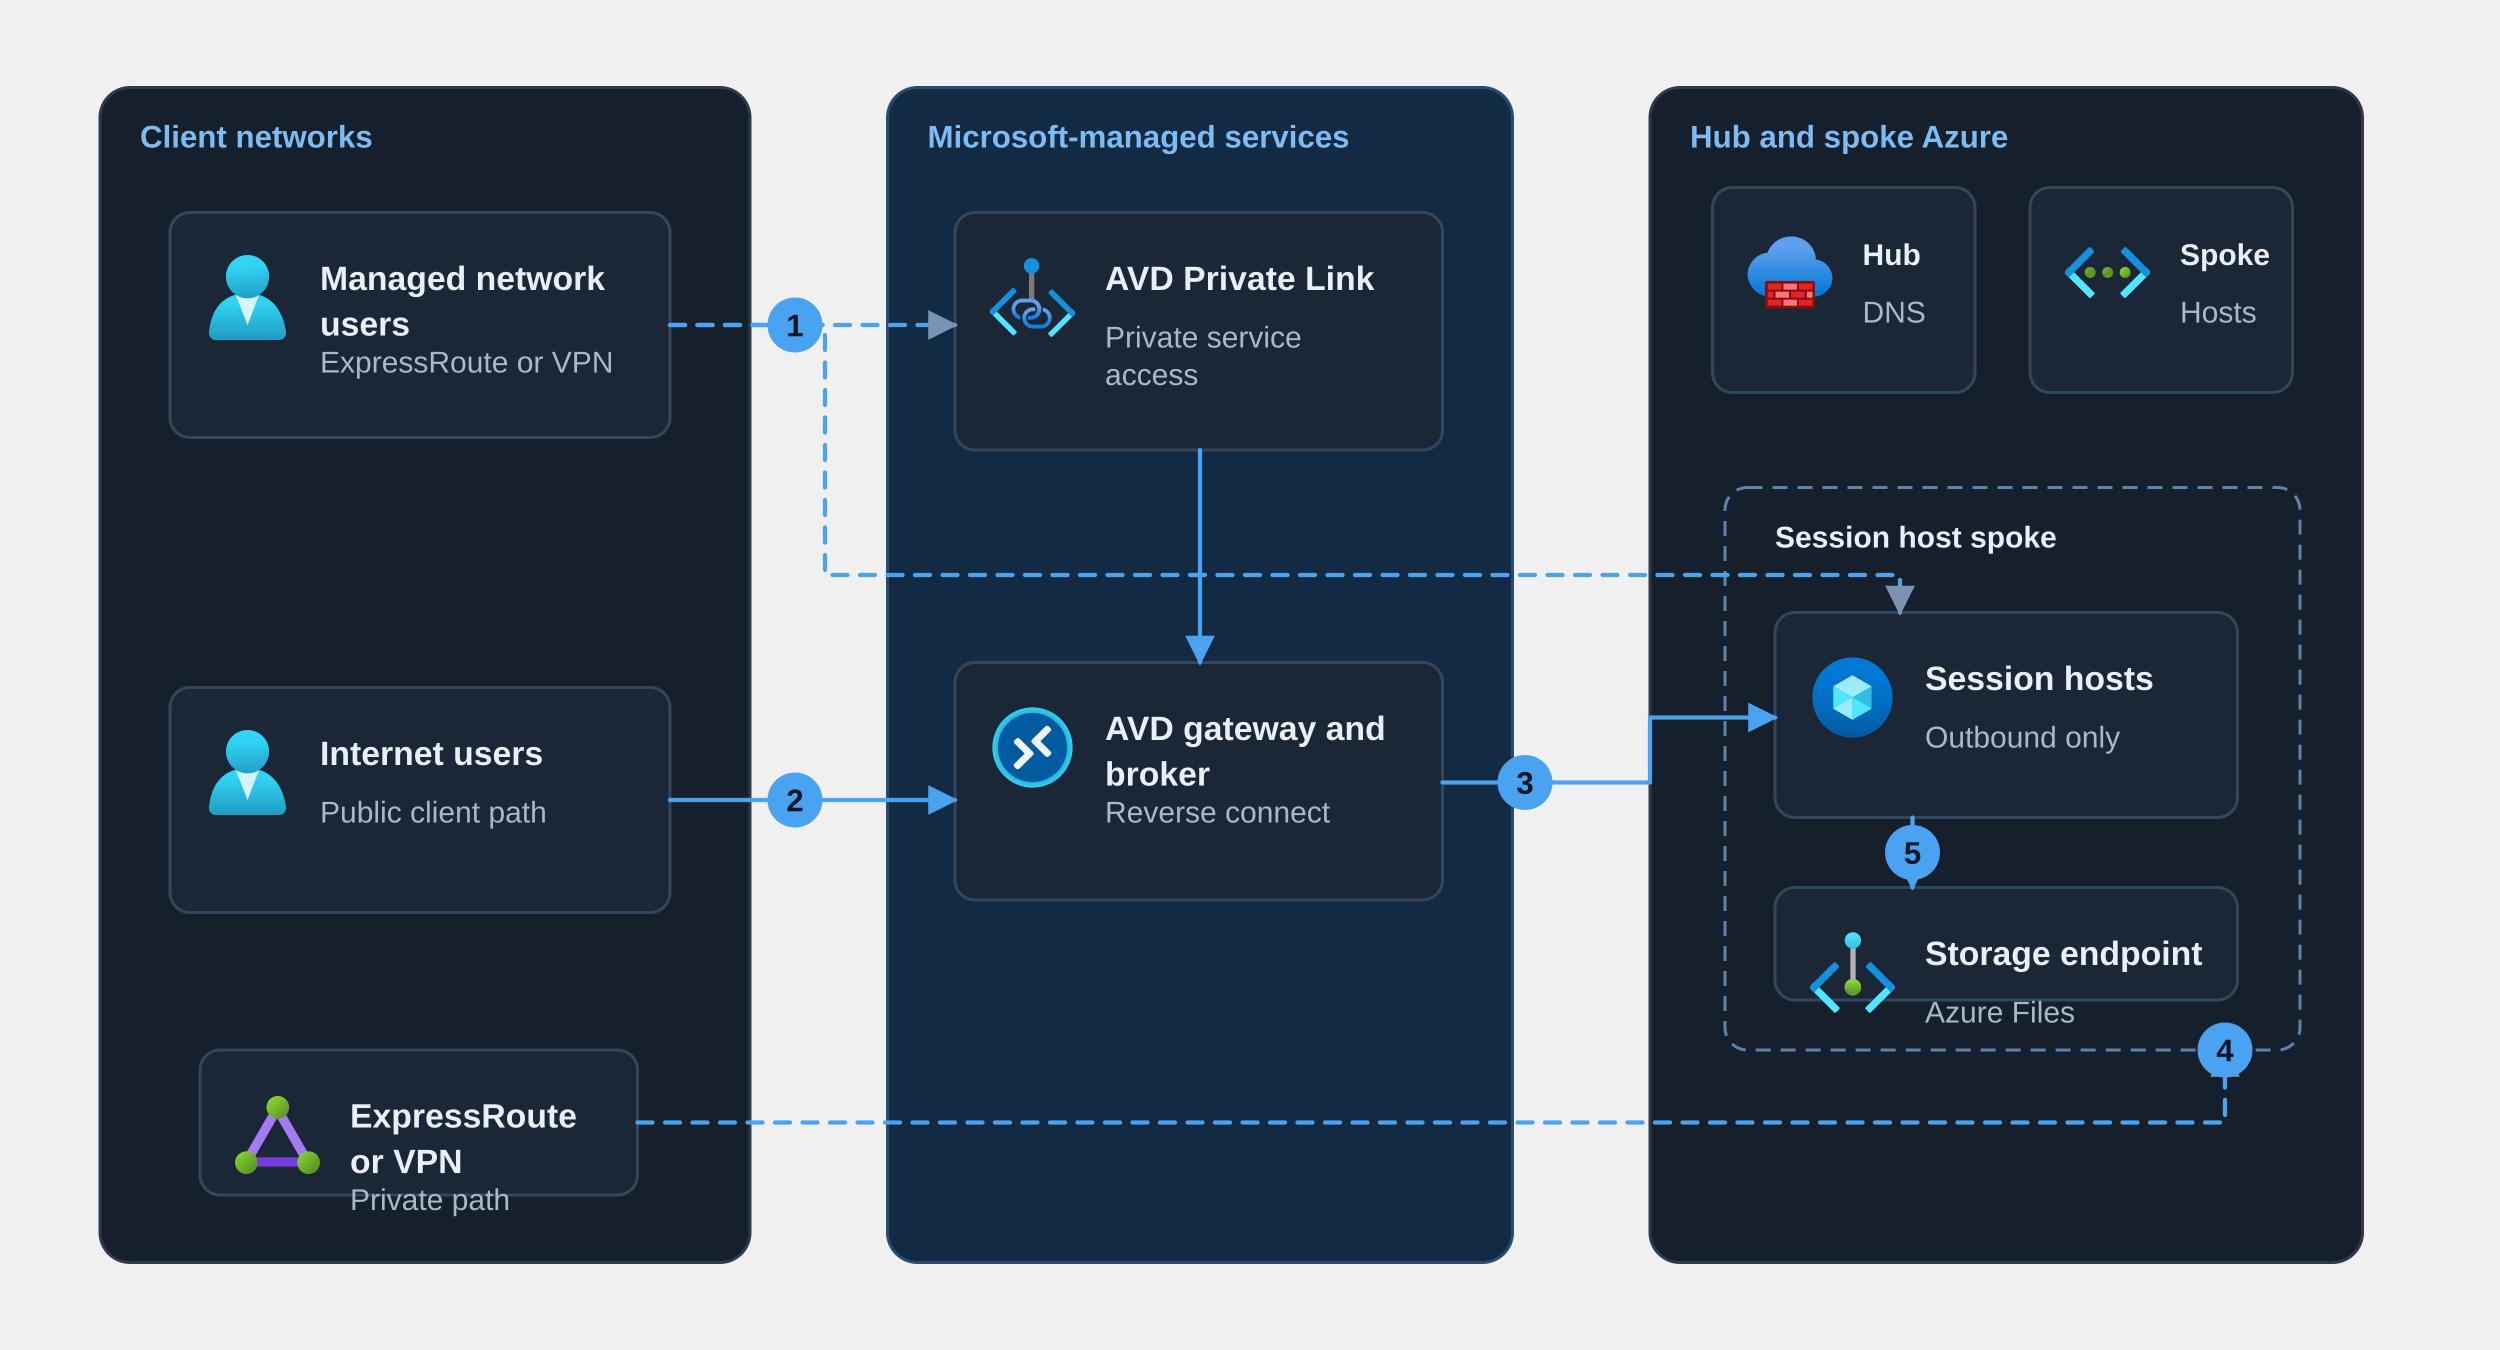
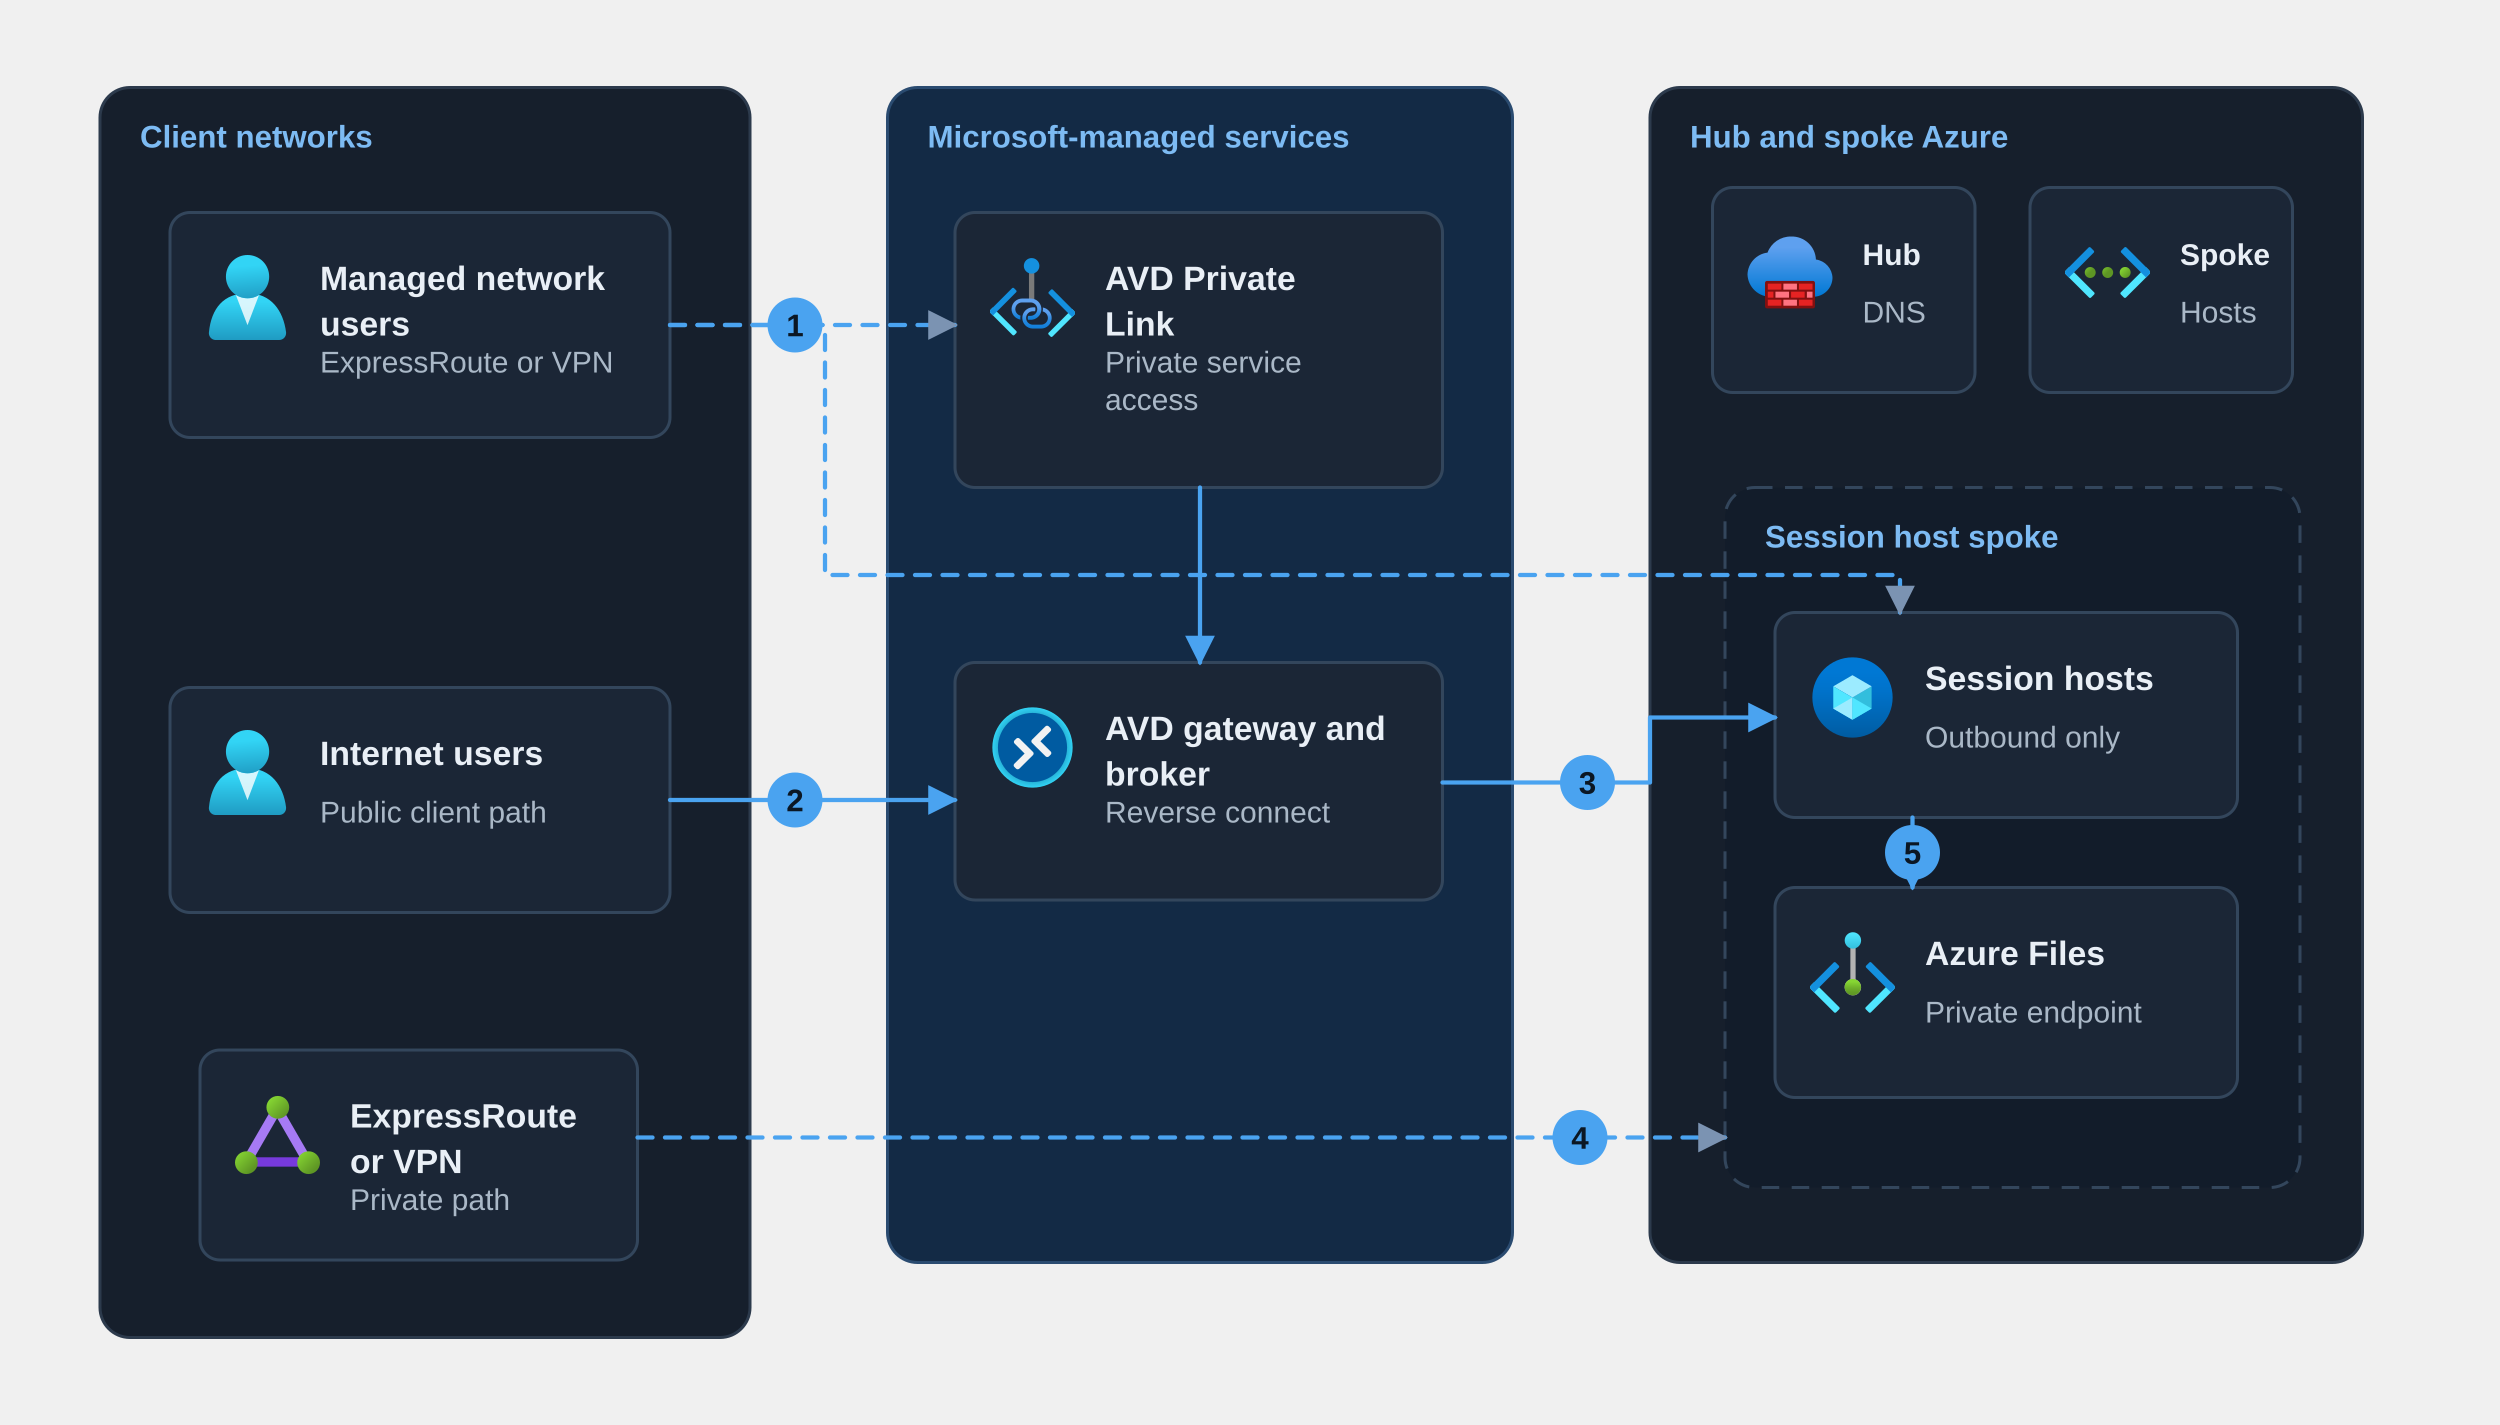
- <svg xmlns="http://www.w3.org/2000/svg" viewBox="0 35 1000 540" width="1000" height="540" font-family="'Segoe UI', 'Segoe UI Variable', system-ui, -apple-system, 'Helvetica Neue', Arial, sans-serif" role="img" aria-labelledby="t d">
+ <svg xmlns="http://www.w3.org/2000/svg" viewBox="0 35 1000 570" width="1000" height="570" font-family="'Segoe UI', 'Segoe UI Variable', system-ui, -apple-system, 'Helvetica Neue', Arial, sans-serif" role="img" aria-labelledby="t d">
  <defs>
    <marker id="arrow" viewBox="0 0 10 10" refX="9" refY="5" markerWidth="7" markerHeight="7" orient="auto-start-reverse">
      <path d="M0,0 L10,5 L0,10 z" fill="#4aa3f0" />
    </marker>
    <marker id="arrow-dashed" viewBox="0 0 10 10" refX="9" refY="5" markerWidth="7" markerHeight="7" orient="auto-start-reverse">
      <path d="M0,0 L10,5 L0,10 z" fill="#7b93b2" />
    </marker>
  </defs>
-   <rect x="40" y="70" width="260" height="470" rx="12" fill="#161f2c" stroke="#2c3a4c" stroke-width="1.2" />
+   <rect x="40" y="70" width="260" height="500" rx="12" fill="#161f2c" stroke="#2c3a4c" stroke-width="1.2" />
  <text x="56" y="94" font-size="12.5" font-weight="700" fill="#7dbbf3" text-anchor="start">Client networks</text>
  <rect x="68" y="120" width="200" height="90" rx="8" fill="#1b2636" stroke="#33465c" stroke-width="1.2" />
  <svg x="82" y="137" width="34" height="34" viewBox="0 0 18 18">
    <defs>
      <linearGradient id="i1-be92901b-ec33-4c65-adf1-9b0eed06d677" x1="9" y1="6.88" x2="9" y2="20.45" gradientUnits="userSpaceOnUse">
        <stop offset="0.22" stop-color="#32d4f5" />
        <stop offset="1" stop-color="#198ab3" />
      </linearGradient>
      <linearGradient id="i1-b46fc246-25d8-4398-8779-1042e8cacae7" x1="8.61" y1="-0.4" x2="9.6" y2="11.92" gradientUnits="userSpaceOnUse">
        <stop offset="0.22" stop-color="#32d4f5" />
        <stop offset="1" stop-color="#198ab3" />
      </linearGradient>
    </defs>
    <path d="M15.72,18a1.45,1.45,0,0,0,1.45-1.45.47.47,0,0,0,0-.17C16.59,11.81,14,8.09,9,8.09S1.34,11.24.83,16.39A1.46,1.46,0,0,0,2.14,18H15.72Z" fill="url(#i1-be92901b-ec33-4c65-adf1-9b0eed06d677)" />
    <path d="M9,9.17a4.59,4.59,0,0,1-2.48-.73L9,14.86l2.44-6.38A4.53,4.53,0,0,1,9,9.17Z" fill="#fff" opacity="0.8" />
    <circle cx="9.01" cy="4.58" r="4.58" fill="url(#i1-b46fc246-25d8-4398-8779-1042e8cacae7)" />
  </svg>
  <text x="128" y="151.0" font-size="13.5" font-weight="700" fill="#e9eff6" text-anchor="start">Managed network</text>
  <text x="128" y="169.225" font-size="13.5" font-weight="700" fill="#e9eff6" text-anchor="start">users</text>
  <text x="128" y="184.0" font-size="12" font-weight="400" fill="#aab8c7" text-anchor="start">ExpressRoute or VPN</text>
  <rect x="68" y="310" width="200" height="90" rx="8" fill="#1b2636" stroke="#33465c" stroke-width="1.2" />
  <svg x="82" y="327" width="34" height="34" viewBox="0 0 18 18">
    <defs>
      <linearGradient id="i2-be92901b-ec33-4c65-adf1-9b0eed06d677" x1="9" y1="6.88" x2="9" y2="20.45" gradientUnits="userSpaceOnUse">
        <stop offset="0.22" stop-color="#32d4f5" />
        <stop offset="1" stop-color="#198ab3" />
      </linearGradient>
      <linearGradient id="i2-b46fc246-25d8-4398-8779-1042e8cacae7" x1="8.61" y1="-0.4" x2="9.6" y2="11.92" gradientUnits="userSpaceOnUse">
        <stop offset="0.22" stop-color="#32d4f5" />
        <stop offset="1" stop-color="#198ab3" />
      </linearGradient>
    </defs>
    <path d="M15.72,18a1.45,1.45,0,0,0,1.45-1.45.47.47,0,0,0,0-.17C16.59,11.81,14,8.09,9,8.09S1.34,11.24.83,16.39A1.46,1.46,0,0,0,2.14,18H15.72Z" fill="url(#i2-be92901b-ec33-4c65-adf1-9b0eed06d677)" />
    <path d="M9,9.17a4.59,4.59,0,0,1-2.48-.73L9,14.86l2.44-6.38A4.53,4.53,0,0,1,9,9.17Z" fill="#fff" opacity="0.8" />
    <circle cx="9.01" cy="4.58" r="4.58" fill="url(#i2-b46fc246-25d8-4398-8779-1042e8cacae7)" />
  </svg>
  <text x="128" y="341.0" font-size="13.5" font-weight="700" fill="#e9eff6" text-anchor="start">Internet users</text>
  <text x="128" y="364.0" font-size="12" font-weight="400" fill="#aab8c7" text-anchor="start">Public client path</text>
-   <rect x="80" y="455" width="175" height="58" rx="8" fill="#1b2636" stroke="#33465c" stroke-width="1.2" />
+   <rect x="80" y="455" width="175" height="84" rx="8" fill="#1b2636" stroke="#33465c" stroke-width="1.2" />
  <svg x="94" y="472" width="34" height="34" viewBox="0 0 18 18">
    <defs>
      <linearGradient id="i3-bb37dfaa-4390-42b5-a627-52fd73968e3c" x1="5.33" y1="2.81" x2="8.74" y2="6.22" gradientTransform="translate(2.03 -1.37) rotate(-0.08)" gradientUnits="userSpaceOnUse">
        <stop offset="0" stop-color="#86d633" />
        <stop offset="1" stop-color="#5e9624" />
      </linearGradient>
      <linearGradient id="i3-b0a858c9-0e98-4e4e-9ead-d7a0786c484b" x1="11.84" y1="14.54" x2="15.24" y2="17.95" gradientUnits="userSpaceOnUse">
        <stop offset="0" stop-color="#86d633" />
        <stop offset="1" stop-color="#5e9624" />
      </linearGradient>
      <linearGradient id="i3-eee8ab19-1451-41df-b871-13f8a49d17d6" x1="-1.34" y1="14.53" x2="2.06" y2="17.93" gradientUnits="userSpaceOnUse">
        <stop offset="0" stop-color="#86d633" />
        <stop offset="1" stop-color="#5e9624" />
      </linearGradient>
    </defs>
    <rect x="4.74" y="4.21" width="1.98" height="9.5" transform="translate(5.25 -1.66) rotate(30)" fill="#a67af4" />
    <rect x="11.21" y="4.37" width="1.98" height="9.5" transform="translate(-2.92 7.32) rotate(-30)" fill="#a67af4" />
    <rect x="7.9" y="9.97" width="1.98" height="9.5" transform="translate(23.61 5.82) rotate(90)" fill="#773adc" />
    <circle cx="9.07" cy="3.14" r="2.41" fill="url(#i3-bb37dfaa-4390-42b5-a627-52fd73968e3c)" />
    <circle cx="15.59" cy="14.86" r="2.41" fill="url(#i3-b0a858c9-0e98-4e4e-9ead-d7a0786c484b)" />
    <circle cx="2.41" cy="14.86" r="2.41" fill="url(#i3-eee8ab19-1451-41df-b871-13f8a49d17d6)" />
  </svg>
  <text x="140" y="486.0" font-size="13.5" font-weight="700" fill="#e9eff6" text-anchor="start">ExpressRoute</text>
  <text x="140" y="504.225" font-size="13.5" font-weight="700" fill="#e9eff6" text-anchor="start">or VPN</text>
  <text x="140" y="519.0" font-size="12" font-weight="400" fill="#aab8c7" text-anchor="start">Private path</text>
  <rect x="355" y="70" width="250" height="470" rx="12" fill="#132a45" stroke="#2a4b70" stroke-width="1.2" />
  <text x="371" y="94" font-size="12.5" font-weight="700" fill="#7dbbf3" text-anchor="start">Microsoft-managed services</text>
-   <rect x="382" y="120" width="195" height="95" rx="8" fill="#1b2636" stroke="#33465c" stroke-width="1.2" />
+   <rect x="382" y="120" width="195" height="110" rx="8" fill="#1b2636" stroke="#33465c" stroke-width="1.2" />
  <svg x="396" y="137" width="34" height="34" viewBox="0 0 18 18">
    <defs>
      <linearGradient id="i4-fd061228-22be-425e-9131-0b8cca0e5d17" x1="7.699" y1="259.22" x2="7.699" y2="263.711" gradientTransform="translate(0 -250)" gradientUnits="userSpaceOnUse">
        <stop offset="0.23" stop-color="#5ea0ef" />
        <stop offset="0.32" stop-color="#5b9fee" />
        <stop offset="0.48" stop-color="#509aeb" />
        <stop offset="0.57" stop-color="#3f92e6" />
        <stop offset="0.75" stop-color="#2688df" />
        <stop offset="0.93" stop-color="#127fd9" />
      </linearGradient>
      <linearGradient id="i4-ea9649a6-04b5-47d6-8247-ed3ab9ff9d06" x1="9.927" y1="261.091" x2="9.927" y2="265.582" gradientTransform="translate(0 -250)" gradientUnits="userSpaceOnUse">
        <stop offset="0.02" stop-color="#5ea0ef" />
        <stop offset="0.14" stop-color="#5b9fee" />
        <stop offset="0.23" stop-color="#5b9fee" />
        <stop offset="0.34" stop-color="#509aeb" />
        <stop offset="0.44" stop-color="#3f92e6" />
        <stop offset="0.63" stop-color="#2688df" />
        <stop offset="0.93" stop-color="#127fd9" />
      </linearGradient>
    </defs>
    <path d="M8.252,2.521H9.374V9.594H8.252Z" fill="#7a7a7a" />
    <path d="M10.459,2.3A1.647,1.647,0,1,1,8.813.65h0A1.646,1.646,0,0,1,10.459,2.3Z" fill="#1490df" />
    <path d="M8.588,9.22h-1.8a2.246,2.246,0,0,0-.348,4.461,2.415,2.415,0,0,1,.022-.835,1.418,1.418,0,0,1,.326-2.8h1.8a1.422,1.422,0,0,1,0,2.844H8.094a1.078,1.078,0,0,0-.1.45,1.022,1.022,0,0,0,.071.374h.527a2.246,2.246,0,1,0,0-4.491Z" fill="url(#i4-fd061228-22be-425e-9131-0b8cca0e5d17)" />
    <path d="M11.182,11.121a2.642,2.642,0,0,1,.026.344,2.317,2.317,0,0,1-.049.491,1.418,1.418,0,0,1-.325,2.8h-1.8a1.423,1.423,0,0,1,0-2.845h.494a1.042,1.042,0,0,0,.1-.449,1.018,1.018,0,0,0-.071-.374H9.037a2.246,2.246,0,0,0,0,4.491h1.8a2.246,2.246,0,0,0,.348-4.461Z" fill="url(#i4-ea9649a6-04b5-47d6-8247-ed3ab9ff9d06)" />
    <path d="M5.58,16.525l-.412.415a.28.28,0,0,1-.4,0l-4.607-4.6a.566.566,0,0,1,0-.8l.416-.412,5,4.992a.276.276,0,0,1,0,.391h0Z" fill="#50e6ff" />
    <path d="M5.082,7.02l.46.46a.282.282,0,0,1,0,.4L.625,12.809l-.461-.457a.566.566,0,0,1,0-.8L4.685,7.02A.28.28,0,0,1,5.082,7.02Z" fill="#1490df" />
    <path d="M12.417,16.851a.278.278,0,0,1-.006-.392h0l.006,0,5-4.989.416.416a.566.566,0,0,1,0,.8l-4.611,4.588a.277.277,0,0,1-.391.006h0l-.006-.005Z" fill="#50e6ff" />
    <path d="M13.311,7.349l4.525,4.536a.563.563,0,0,1,0,.793l-.461.46L12.454,8.206a.289.289,0,0,1,0-.4l.46-.456A.282.282,0,0,1,13.311,7.349Z" fill="#1490df" />
  </svg>
-   <text x="442" y="151.0" font-size="13.5" font-weight="700" fill="#e9eff6" text-anchor="start">AVD Private Link</text>
-   <text x="442" y="174.0" font-size="12" font-weight="400" fill="#aab8c7" text-anchor="start">Private service</text>
-   <text x="442" y="189.0" font-size="12" font-weight="400" fill="#aab8c7" text-anchor="start">access</text>
+   <text x="442" y="151.0" font-size="13.5" font-weight="700" fill="#e9eff6" text-anchor="start">AVD Private</text>
+   <text x="442" y="169.225" font-size="13.5" font-weight="700" fill="#e9eff6" text-anchor="start">Link</text>
+   <text x="442" y="184.0" font-size="12" font-weight="400" fill="#aab8c7" text-anchor="start">Private service</text>
+   <text x="442" y="199.0" font-size="12" font-weight="400" fill="#aab8c7" text-anchor="start">access</text>
  <rect x="382" y="300" width="195" height="95" rx="8" fill="#1b2636" stroke="#33465c" stroke-width="1.2" />
  <svg x="396" y="317" width="34" height="34" viewBox="0 0 18 18">
    <defs>
      <radialGradient id="i5-e9a2b8bf-efad-4e15-89f0-635373400131" cx="9" cy="9" r="8.5" gradientUnits="userSpaceOnUse">
        <stop offset="0" stop-color="#198ab3" />
        <stop offset="0.382" stop-color="#1a8cb5" />
        <stop offset="0.576" stop-color="#1c94bc" />
        <stop offset="0.727" stop-color="#21a1c8" />
        <stop offset="0.856" stop-color="#27b4d8" />
        <stop offset="0.97" stop-color="#2fccee" />
        <stop offset="1" stop-color="#32d4f5" />
      </radialGradient>
    </defs>
    <g id="i5-faeec9e4-44b9-413a-8332-867d334dcda2">
      <g>
        <circle cx="9" cy="9" r="8.5" fill="url(#i5-e9a2b8bf-efad-4e15-89f0-635373400131)" />
        <circle cx="9" cy="9" r="7.321" fill="#005ba1" />
      </g>
      <g>
        <path d="M9.1,9.937,6.266,7.125a.507.507,0,0,0-.709,0L5.2,7.48a.469.469,0,0,0-.143.337.476.476,0,0,0,.141.339l2.132,2.122L5.152,12.441a.473.473,0,0,0,0,.676l.361.355a.507.507,0,0,0,.709,0L9.1,10.612a.475.475,0,0,0,.141-.338A.468.468,0,0,0,9.1,9.937Z" fill="#f2f2f2" />
        <path d="M8.755,7.678a.475.475,0,0,0,.141.338l2.88,2.859a.507.507,0,0,0,.709,0l.361-.356a.469.469,0,0,0,.143-.337.475.475,0,0,0-.141-.338L10.674,7.682l2.132-2.123a.475.475,0,0,0,.141-.338.469.469,0,0,0-.143-.337l-.361-.356a.507.507,0,0,0-.709,0L8.9,7.34A.472.472,0,0,0,8.755,7.678Z" fill="#f2f2f2" />
      </g>
    </g>
  </svg>
  <text x="442" y="331.0" font-size="13.5" font-weight="700" fill="#e9eff6" text-anchor="start">AVD gateway and</text>
  <text x="442" y="349.225" font-size="13.5" font-weight="700" fill="#e9eff6" text-anchor="start">broker</text>
  <text x="442" y="364.0" font-size="12" font-weight="400" fill="#aab8c7" text-anchor="start">Reverse connect</text>
  <rect x="660" y="70" width="285" height="470" rx="12" fill="#161f2c" stroke="#2c3a4c" stroke-width="1.2" />
  <text x="676" y="94" font-size="12.5" font-weight="700" fill="#7dbbf3" text-anchor="start">Hub and spoke Azure</text>
  <rect x="685" y="110" width="105" height="82" rx="8" fill="#1b2636" stroke="#33465c" stroke-width="1.2" />
  <svg x="699" y="127" width="34" height="34" viewBox="0 0 18 18">
    <defs>
      <linearGradient id="i6-b012de7b-7a0e-4618-9fec-703622e3e8c3" x1="9" y1="14.14" x2="9" y2="1.38" gradientUnits="userSpaceOnUse">
        <stop offset="0" stop-color="#0078d4" />
        <stop offset="0.82" stop-color="#5ea0ef" />
      </linearGradient>
    </defs>
    <path d="M18,10.14a4.06,4.06,0,0,0-3.51-3.89A5.1,5.1,0,0,0,9.24,1.38a5.23,5.23,0,0,0-5,3.41A4.82,4.82,0,0,0,0,9.43a4.9,4.9,0,0,0,5.07,4.71l.44,0h8.21a1.46,1.46,0,0,0,.22,0A4.1,4.1,0,0,0,18,10.14Z" fill="url(#i6-b012de7b-7a0e-4618-9fec-703622e3e8c3)" />
    <path d="M14.29,11.19a.42.42,0,0,0-.42-.41H4.13a.42.42,0,0,0-.42.41v5a.42.42,0,0,0,.42.41h9.74a.42.42,0,0,0,.42-.41v-5Z" fill="#821010" />
    <rect x="4.3" y="11.36" width="2.87" height="1.27" fill="#e62323" />
    <rect x="7.6" y="11.36" width="2.87" height="1.27" fill="#ff7381" />
    <rect x="10.9" y="11.36" width="2.87" height="1.27" fill="#e62323" />
    <rect x="4.3" y="13.06" width="1.19" height="1.27" fill="#e62323" />
    <rect x="12.58" y="13.06" width="1.19" height="1.27" fill="#ff7381" />
    <rect x="5.92" y="13.06" width="2.87" height="1.27" fill="#ff7381" />
    <rect x="9.23" y="13.06" width="2.87" height="1.27" fill="#e62323" />
    <rect x="4.3" y="14.76" width="2.87" height="1.27" fill="#e62323" />
    <rect x="7.6" y="14.76" width="2.87" height="1.27" fill="#ff7381" />
    <rect x="10.9" y="14.76" width="2.87" height="1.27" fill="#e62323" />
  </svg>
  <text x="745" y="141.0" font-size="12" font-weight="700" fill="#e9eff6" text-anchor="start">Hub</text>
  <text x="745" y="164.0" font-size="12" font-weight="400" fill="#aab8c7" text-anchor="start">DNS</text>
  <rect x="812" y="110" width="105" height="82" rx="8" fill="#1b2636" stroke="#33465c" stroke-width="1.2" />
  <svg x="826" y="127" width="34" height="34" viewBox="0 0 18 18">
    <defs>
      <linearGradient id="i7-f020fb7e-2243-4501-8153-5d69bd3c34f7" x1="9.88" y1="8.59" x2="11.52" y2="10.23" gradientTransform="translate(2.03 -0.4) rotate(-0.08)" gradientUnits="userSpaceOnUse">
        <stop offset="0" stop-color="#86d633" />
        <stop offset="1" stop-color="#5e9624" />
      </linearGradient>
      <linearGradient id="i7-b3c2bc94-8c7c-48a2-9719-6ee899a43a97" x1="6.18" y1="8.59" x2="7.81" y2="10.23" gradientUnits="userSpaceOnUse">
        <stop offset="0" stop-color="#86d633" />
        <stop offset="1" stop-color="#5e9624" />
      </linearGradient>
      <linearGradient id="i7-e900c35d-0958-4d4f-b28f-302eeaaf52f5" x1="2.48" y1="8.59" x2="4.11" y2="10.23" gradientUnits="userSpaceOnUse">
        <stop offset="0" stop-color="#86d633" />
        <stop offset="1" stop-color="#5e9624" />
      </linearGradient>
    </defs>
    <circle cx="12.74" cy="8.99" r="1.16" fill="url(#i7-f020fb7e-2243-4501-8153-5d69bd3c34f7)" />
    <circle cx="9.04" cy="9" r="1.16" fill="url(#i7-b3c2bc94-8c7c-48a2-9719-6ee899a43a97)" />
    <circle cx="5.34" cy="9" r="1.16" fill="url(#i7-e900c35d-0958-4d4f-b28f-302eeaaf52f5)" />
    <path d="M2.61,7.28h.94a.3.3,0,0,1,.3.3v6.94a.6.6,0,0,1-.6.6H2.31a0,0,0,0,1,0,0V7.58a.3.3,0,0,1,.3-.3Z" transform="translate(13.18 16.93) rotate(134.92)" fill="#50e6ff" />
    <path d="M2.56,2.91H3.5a.3.3,0,0,1,.3.3v7.43a0,0,0,0,1,0,0H2.86a.6.6,0,0,1-.6-.6V3.21a.3.3,0,0,1,.3-.3Z" transform="translate(5.66 -0.16) rotate(44.92)" fill="#1490df" />
    <path d="M14.15,7.28h.94a.6.6,0,0,1,.6.6v6.94a.3.3,0,0,1-.3.3h-.94a.3.3,0,0,1-.3-.3V7.28a0,0,0,0,1,0,0Z" transform="translate(12.32 -7.28) rotate(45.08)" fill="#50e6ff" />
    <path d="M14.81,2.91h.94a0,0,0,0,1,0,0v7.43a.3.3,0,0,1-.3.3H14.5a.3.3,0,0,1-.3-.3V3.51a.6.6,0,0,1,.6-.6Z" transform="translate(30.36 0.99) rotate(135.08)" fill="#1490df" />
  </svg>
  <text x="872" y="141.0" font-size="12" font-weight="700" fill="#e9eff6" text-anchor="start">Spoke</text>
  <text x="872" y="164.0" font-size="12" font-weight="400" fill="#aab8c7" text-anchor="start">Hosts</text>
-   <rect x="690" y="230" width="230" height="225" rx="9" fill="none" stroke="#5d82ad" stroke-width="1.2" stroke-dasharray="6 4" />
-   <text x="710" y="254" font-size="12" font-weight="700" fill="#e9eff6" text-anchor="start">Session host spoke</text>
+   <rect x="690" y="230" width="230" height="280" rx="12" fill="#121c2a" stroke="#33465c" stroke-width="1.2" stroke-dasharray="7 5" />
+   <text x="706" y="254" font-size="12.5" font-weight="700" fill="#7dbbf3" text-anchor="start">Session host spoke</text>
  <rect x="710" y="280" width="185" height="82" rx="8" fill="#1b2636" stroke="#33465c" stroke-width="1.2" />
  <svg x="724" y="297" width="34" height="34" viewBox="0 0 18 18">
    <defs>
      <linearGradient id="i8-b7b52328-afea-4ae3-a11b-e21cf942d33d" x1="9" y1="17.5" x2="9" y2="0.5" gradientUnits="userSpaceOnUse">
        <stop offset="0" stop-color="#005ba1" />
        <stop offset="0.168" stop-color="#0063ae" />
        <stop offset="0.577" stop-color="#0072ca" />
        <stop offset="0.815" stop-color="#0078d4" />
      </linearGradient>
    </defs>
    <g id="i8-f296cd5a-787e-4f7b-ae7d-f8e4c512e403">
      <g>
        <circle cx="9" cy="9" r="8.5" fill="url(#i8-b7b52328-afea-4ae3-a11b-e21cf942d33d)" />
        <g id="i8-b26dad0a-3648-4f5e-b5e8-d86f08f4d08c">
          <g id="i8-bf235d1c-b690-40eb-8a79-cf880451778d">
            <g id="i8-bcd9163a-c4d8-4e54-8c97-4a109bf64f75">
              <path id="i8-e49dfb7e-134a-43bd-83fc-ab356cb14af0" d="M13.046,6.635v4.709L8.984,13.707V8.992Z" fill="#32bedd" />
            </g>
            <g id="i8-a5b973ff-f0b7-405d-8643-344e4c6197bf">
              <path id="i8-b4b89f14-a55a-428c-a4ac-415feb735142" d="M13.046,6.635,8.99,9,4.928,6.635,8.99,4.272Z" fill="#9cebff" />
            </g>
            <g id="i8-adac1240-6aa9-4f15-96e4-37e67d1c6c71">
              <path id="i8-f65d8fa4-1c52-4beb-89ef-75de96e9143e" d="M8.984,9v4.709L4.928,11.344V6.635Z" fill="#50e6ff" />
            </g>
            <path id="i8-b5d243da-3c58-4a56-96f0-5072c268eecc" d="M4.928,11.344,8.984,8.992v4.715Z" fill="#9cebff" />
            <path id="i8-f11f8f15-8a95-4259-8c1e-cffcafd2ea60" d="M13.046,11.344,8.984,8.992v4.715Z" fill="#50e6ff" />
          </g>
        </g>
      </g>
    </g>
  </svg>
  <text x="770" y="311.0" font-size="13.5" font-weight="700" fill="#e9eff6" text-anchor="start">Session hosts</text>
  <text x="770" y="334.0" font-size="12" font-weight="400" fill="#aab8c7" text-anchor="start">Outbound only</text>
-   <rect x="710" y="390" width="185" height="45" rx="8" fill="#1b2636" stroke="#33465c" stroke-width="1.2" />
+   <rect x="710" y="390" width="185" height="84" rx="8" fill="#1b2636" stroke="#33465c" stroke-width="1.2" />
  <svg x="724" y="407" width="34" height="34" viewBox="0 0 18 18">
    <defs>
      <linearGradient id="i9-f386bb7a-bcb2-4b67-b5b2-06819618ff51" x1="9.084" y1="790.967" x2="9.084" y2="787.492" gradientTransform="matrix(1, 0, 0, -1, 0, 791.516)" gradientUnits="userSpaceOnUse">
        <stop offset="0" stop-color="#50e6ff" />
        <stop offset="1" stop-color="#32bedd" />
      </linearGradient>
      <linearGradient id="i9-a62a9cad-b173-4785-ba81-8ee30d4dc6eb" x1="9.065" y1="13.843" x2="9.065" y2="10.368" gradientUnits="userSpaceOnUse">
        <stop offset="0" stop-color="#5e9624" />
        <stop offset="0.183" stop-color="#629c25" />
        <stop offset="0.435" stop-color="#6dae2a" />
        <stop offset="0.726" stop-color="#7fcb30" />
        <stop offset="0.822" stop-color="#86d633" />
      </linearGradient>
    </defs>
    <g id="i9-bdcd7268-31fc-4163-9544-651d61f1498e">
      <g>
        <path d="M7.85,13.342a1.738,1.738,0,1,0,2.436-2.479,1.715,1.715,0,0,0-.626-.389V3.009H8.548v7.444a1.729,1.729,0,0,0-.7,2.891Z" fill="#b3b3b3" />
        <circle cx="9.084" cy="2.209" r="1.738" fill="url(#i9-f386bb7a-bcb2-4b67-b5b2-06819618ff51)" />
        <g>
          <path d="M2.632,10.449h.937a.3.3,0,0,1,.3.3v6.909a.6.6,0,0,1-.6.6H2.332a0,0,0,0,1,0,0V10.749A.3.3,0,0,1,2.632,10.449Z" transform="translate(15.452 22.292) rotate(134.919)" fill="#50e6ff" />
          <path d="M2.581,6.093h.937a.3.3,0,0,1,.3.3v7.4a0,0,0,0,1,0,0H2.88a.6.6,0,0,1-.6-.6v-6.8A.3.3,0,0,1,2.581,6.093Z" transform="translate(7.91 0.749) rotate(44.919)" fill="#1490df" />
          <path d="M14.132,10.449h.937a.6.6,0,0,1,.6.6v6.909a.3.3,0,0,1-.3.3h-.937a.3.3,0,0,1-.3-.3V10.449a0,0,0,0,1,0,0Z" transform="translate(14.542 -6.333) rotate(45.081)" fill="#50e6ff" />
          <path d="M14.782,6.093h.937a0,0,0,0,1,0,0v7.4a.3.3,0,0,1-.3.3h-.937a.3.3,0,0,1-.3-.3v-6.8A.6.6,0,0,1,14.782,6.093Z" transform="translate(32.558 6.424) rotate(135.081)" fill="#1490df" />
        </g>
        <circle cx="9.065" cy="12.106" r="1.738" fill="url(#i9-a62a9cad-b173-4785-ba81-8ee30d4dc6eb)" />
      </g>
    </g>
  </svg>
-   <text x="770" y="421.0" font-size="13.5" font-weight="700" fill="#e9eff6" text-anchor="start">Storage endpoint</text>
-   <text x="770" y="444.0" font-size="12" font-weight="400" fill="#aab8c7" text-anchor="start">Azure Files</text>
+   <text x="770" y="421.0" font-size="13.5" font-weight="700" fill="#e9eff6" text-anchor="start">Azure Files</text>
+   <text x="770" y="444.0" font-size="12" font-weight="400" fill="#aab8c7" text-anchor="start">Private endpoint</text>
  <path d="M268,165 L382,165" fill="none" stroke="#4aa3f0" stroke-width="1.7" stroke-linejoin="round" stroke-linecap="round" stroke-dasharray="6 5" marker-end="url(#arrow-dashed)" />
  <path d="M268,355 L382,355" fill="none" stroke="#4aa3f0" stroke-width="1.7" stroke-linejoin="round" stroke-linecap="round" marker-end="url(#arrow)" />
-   <path d="M480,215 L480,300" fill="none" stroke="#4aa3f0" stroke-width="1.7" stroke-linejoin="round" stroke-linecap="round" marker-end="url(#arrow)" />
+   <path d="M480,230 L480,300" fill="none" stroke="#4aa3f0" stroke-width="1.7" stroke-linejoin="round" stroke-linecap="round" marker-end="url(#arrow)" />
  <path d="M577,348 L660,348 L660,322 L710,322" fill="none" stroke="#4aa3f0" stroke-width="1.7" stroke-linejoin="round" stroke-linecap="round" marker-end="url(#arrow)" />
-   <path d="M255,484 L890,484 L890,455" fill="none" stroke="#4aa3f0" stroke-width="1.7" stroke-linejoin="round" stroke-linecap="round" stroke-dasharray="6 5" marker-end="url(#arrow-dashed)" />
+   <path d="M255,490 L690,490" fill="none" stroke="#4aa3f0" stroke-width="1.7" stroke-linejoin="round" stroke-linecap="round" stroke-dasharray="6 5" marker-end="url(#arrow-dashed)" />
  <path d="M268,165 L330,165 L330,265 L760,265 L760,280" fill="none" stroke="#4aa3f0" stroke-width="1.7" stroke-linejoin="round" stroke-linecap="round" stroke-dasharray="6 5" marker-end="url(#arrow-dashed)" />
  <path d="M765,362 L765,390" fill="none" stroke="#4aa3f0" stroke-width="1.7" stroke-linejoin="round" stroke-linecap="round" marker-end="url(#arrow)" />
  <circle cx="318" cy="165" r="11" fill="#4aa3f0" />
  <text x="318" y="169.5" font-size="12.5" font-weight="700" fill="#0b1724" text-anchor="middle">1</text>
  <circle cx="318" cy="355" r="11" fill="#4aa3f0" />
  <text x="318" y="359.5" font-size="12.5" font-weight="700" fill="#0b1724" text-anchor="middle">2</text>
-   <circle cx="610" cy="348" r="11" fill="#4aa3f0" />
-   <text x="610" y="352.5" font-size="12.5" font-weight="700" fill="#0b1724" text-anchor="middle">3</text>
-   <circle cx="890" cy="455" r="11" fill="#4aa3f0" />
-   <text x="890" y="459.5" font-size="12.5" font-weight="700" fill="#0b1724" text-anchor="middle">4</text>
+   <circle cx="635" cy="348" r="11" fill="#4aa3f0" />
+   <text x="635" y="352.5" font-size="12.5" font-weight="700" fill="#0b1724" text-anchor="middle">3</text>
+   <circle cx="632" cy="490" r="11" fill="#4aa3f0" />
+   <text x="632" y="494.5" font-size="12.5" font-weight="700" fill="#0b1724" text-anchor="middle">4</text>
  <circle cx="765" cy="376" r="11" fill="#4aa3f0" />
  <text x="765" y="380.5" font-size="12.5" font-weight="700" fill="#0b1724" text-anchor="middle">5</text>
</svg>
